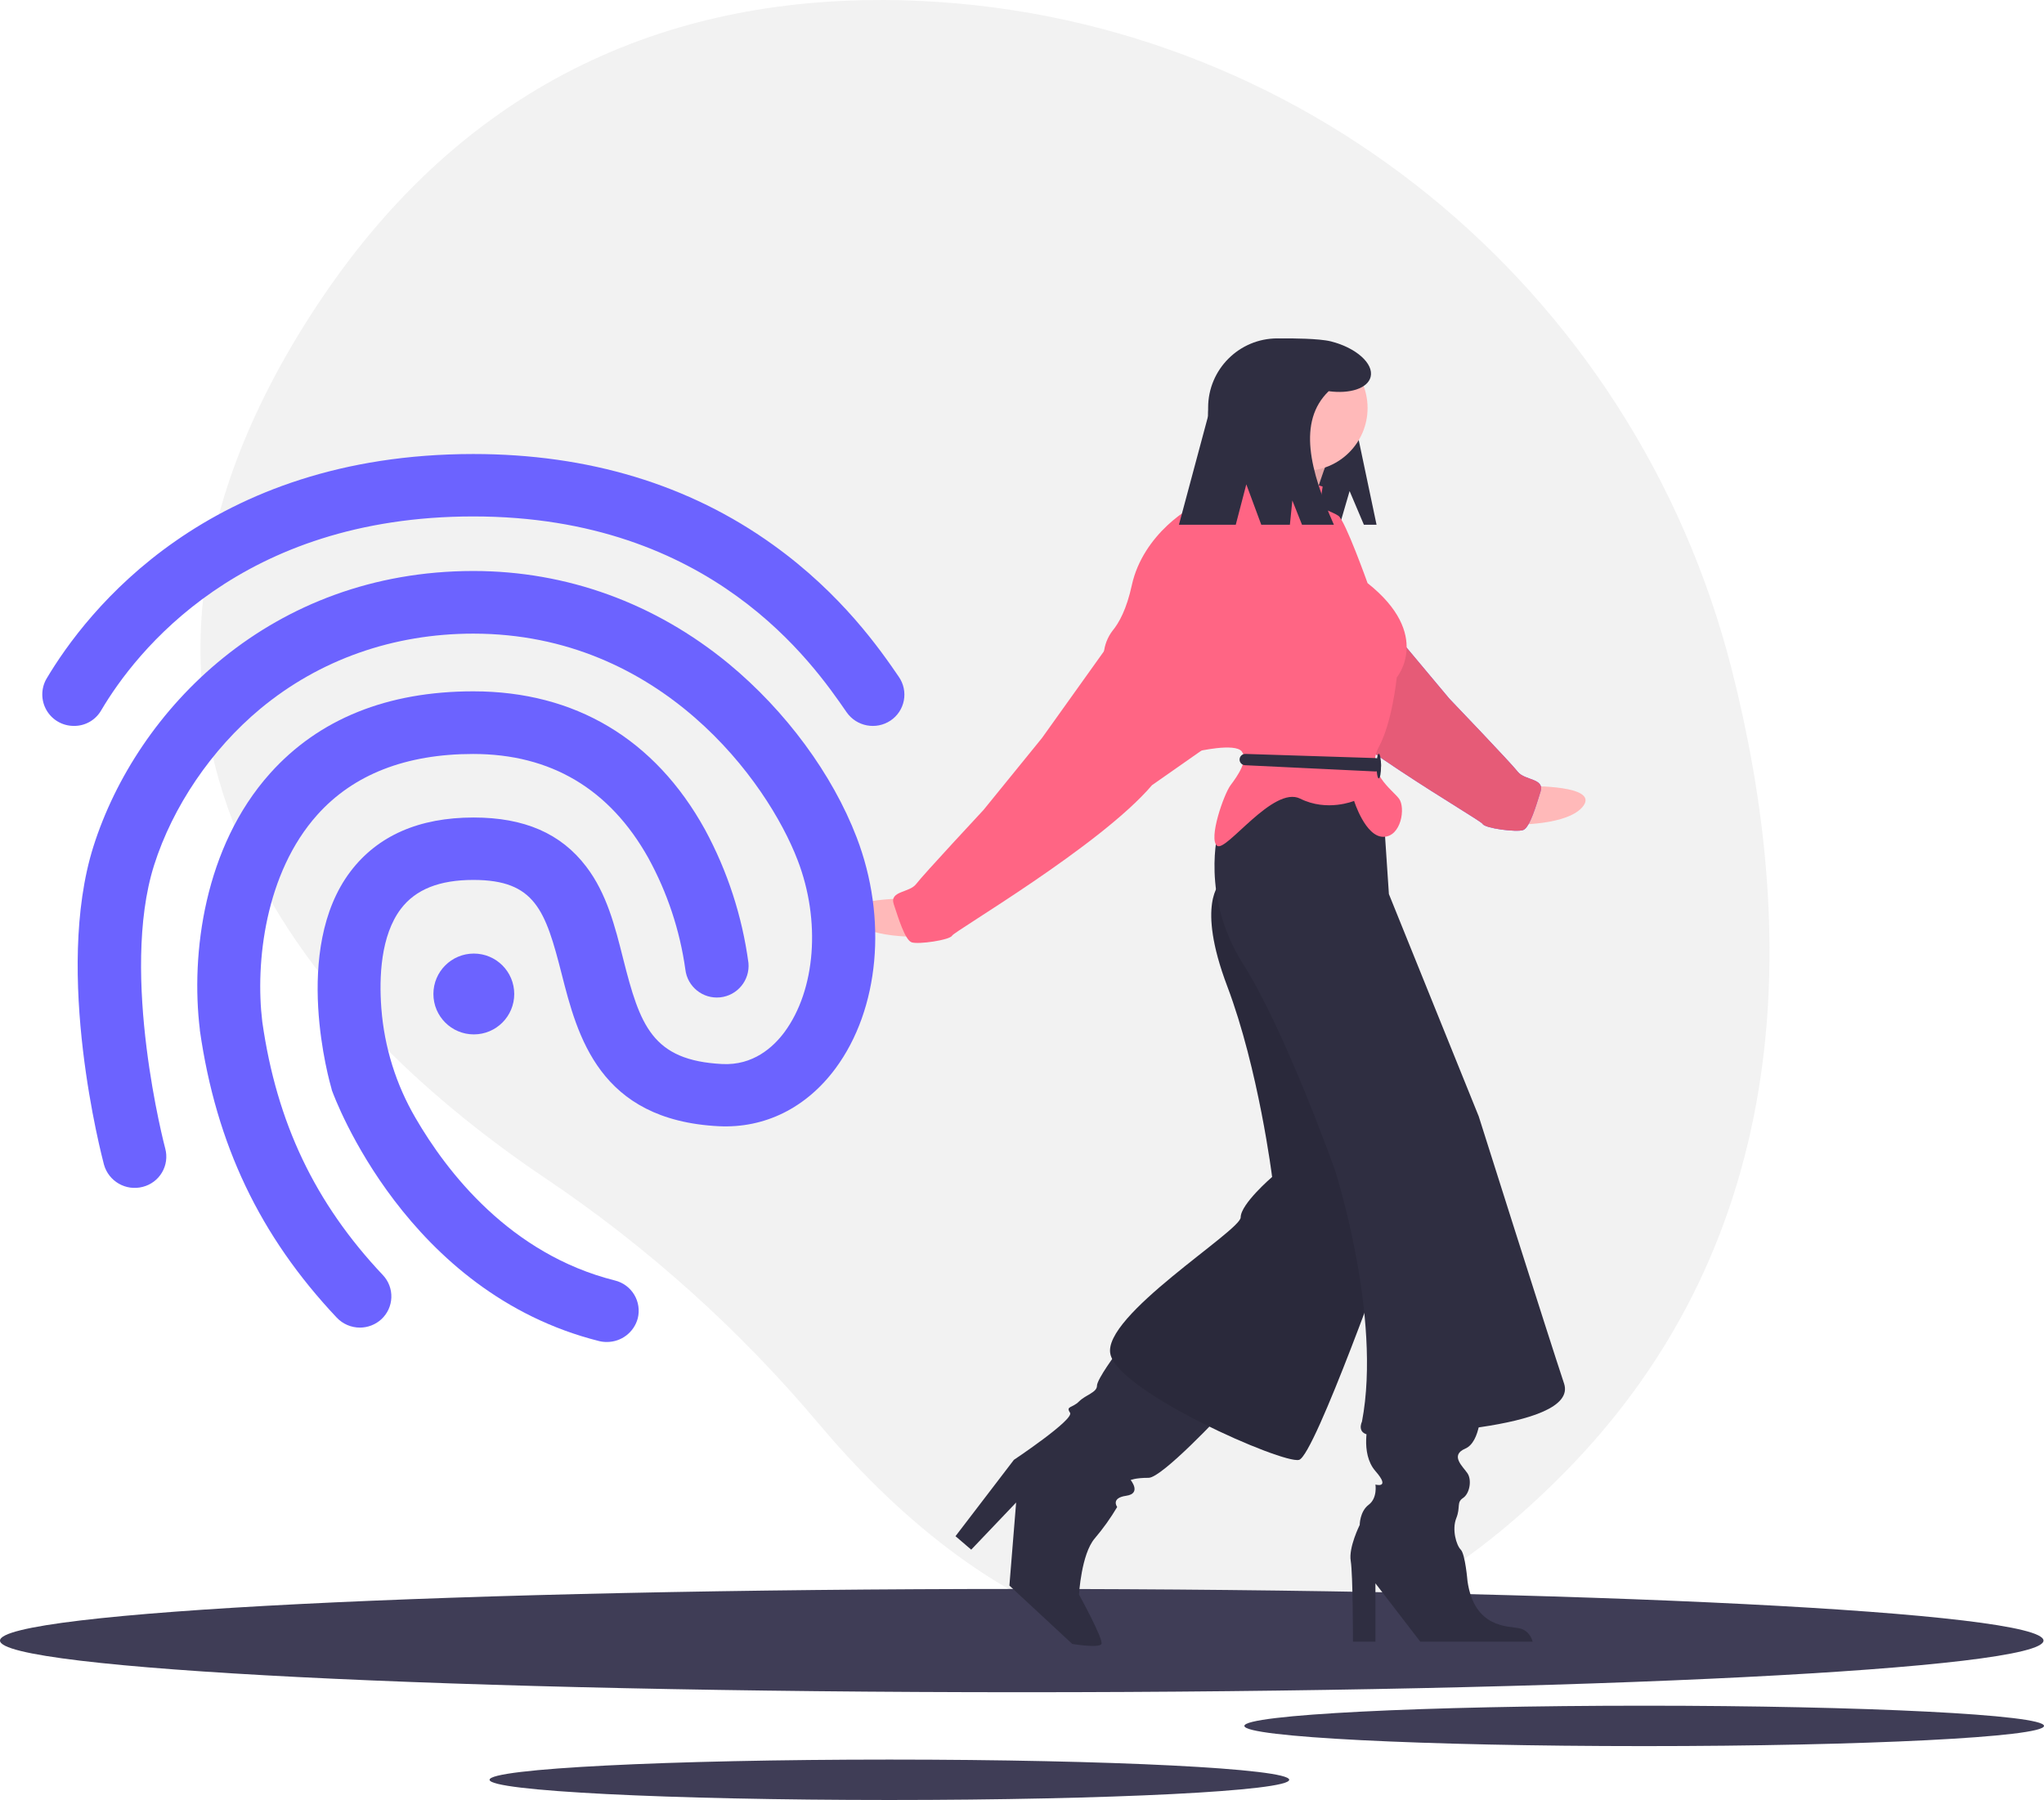
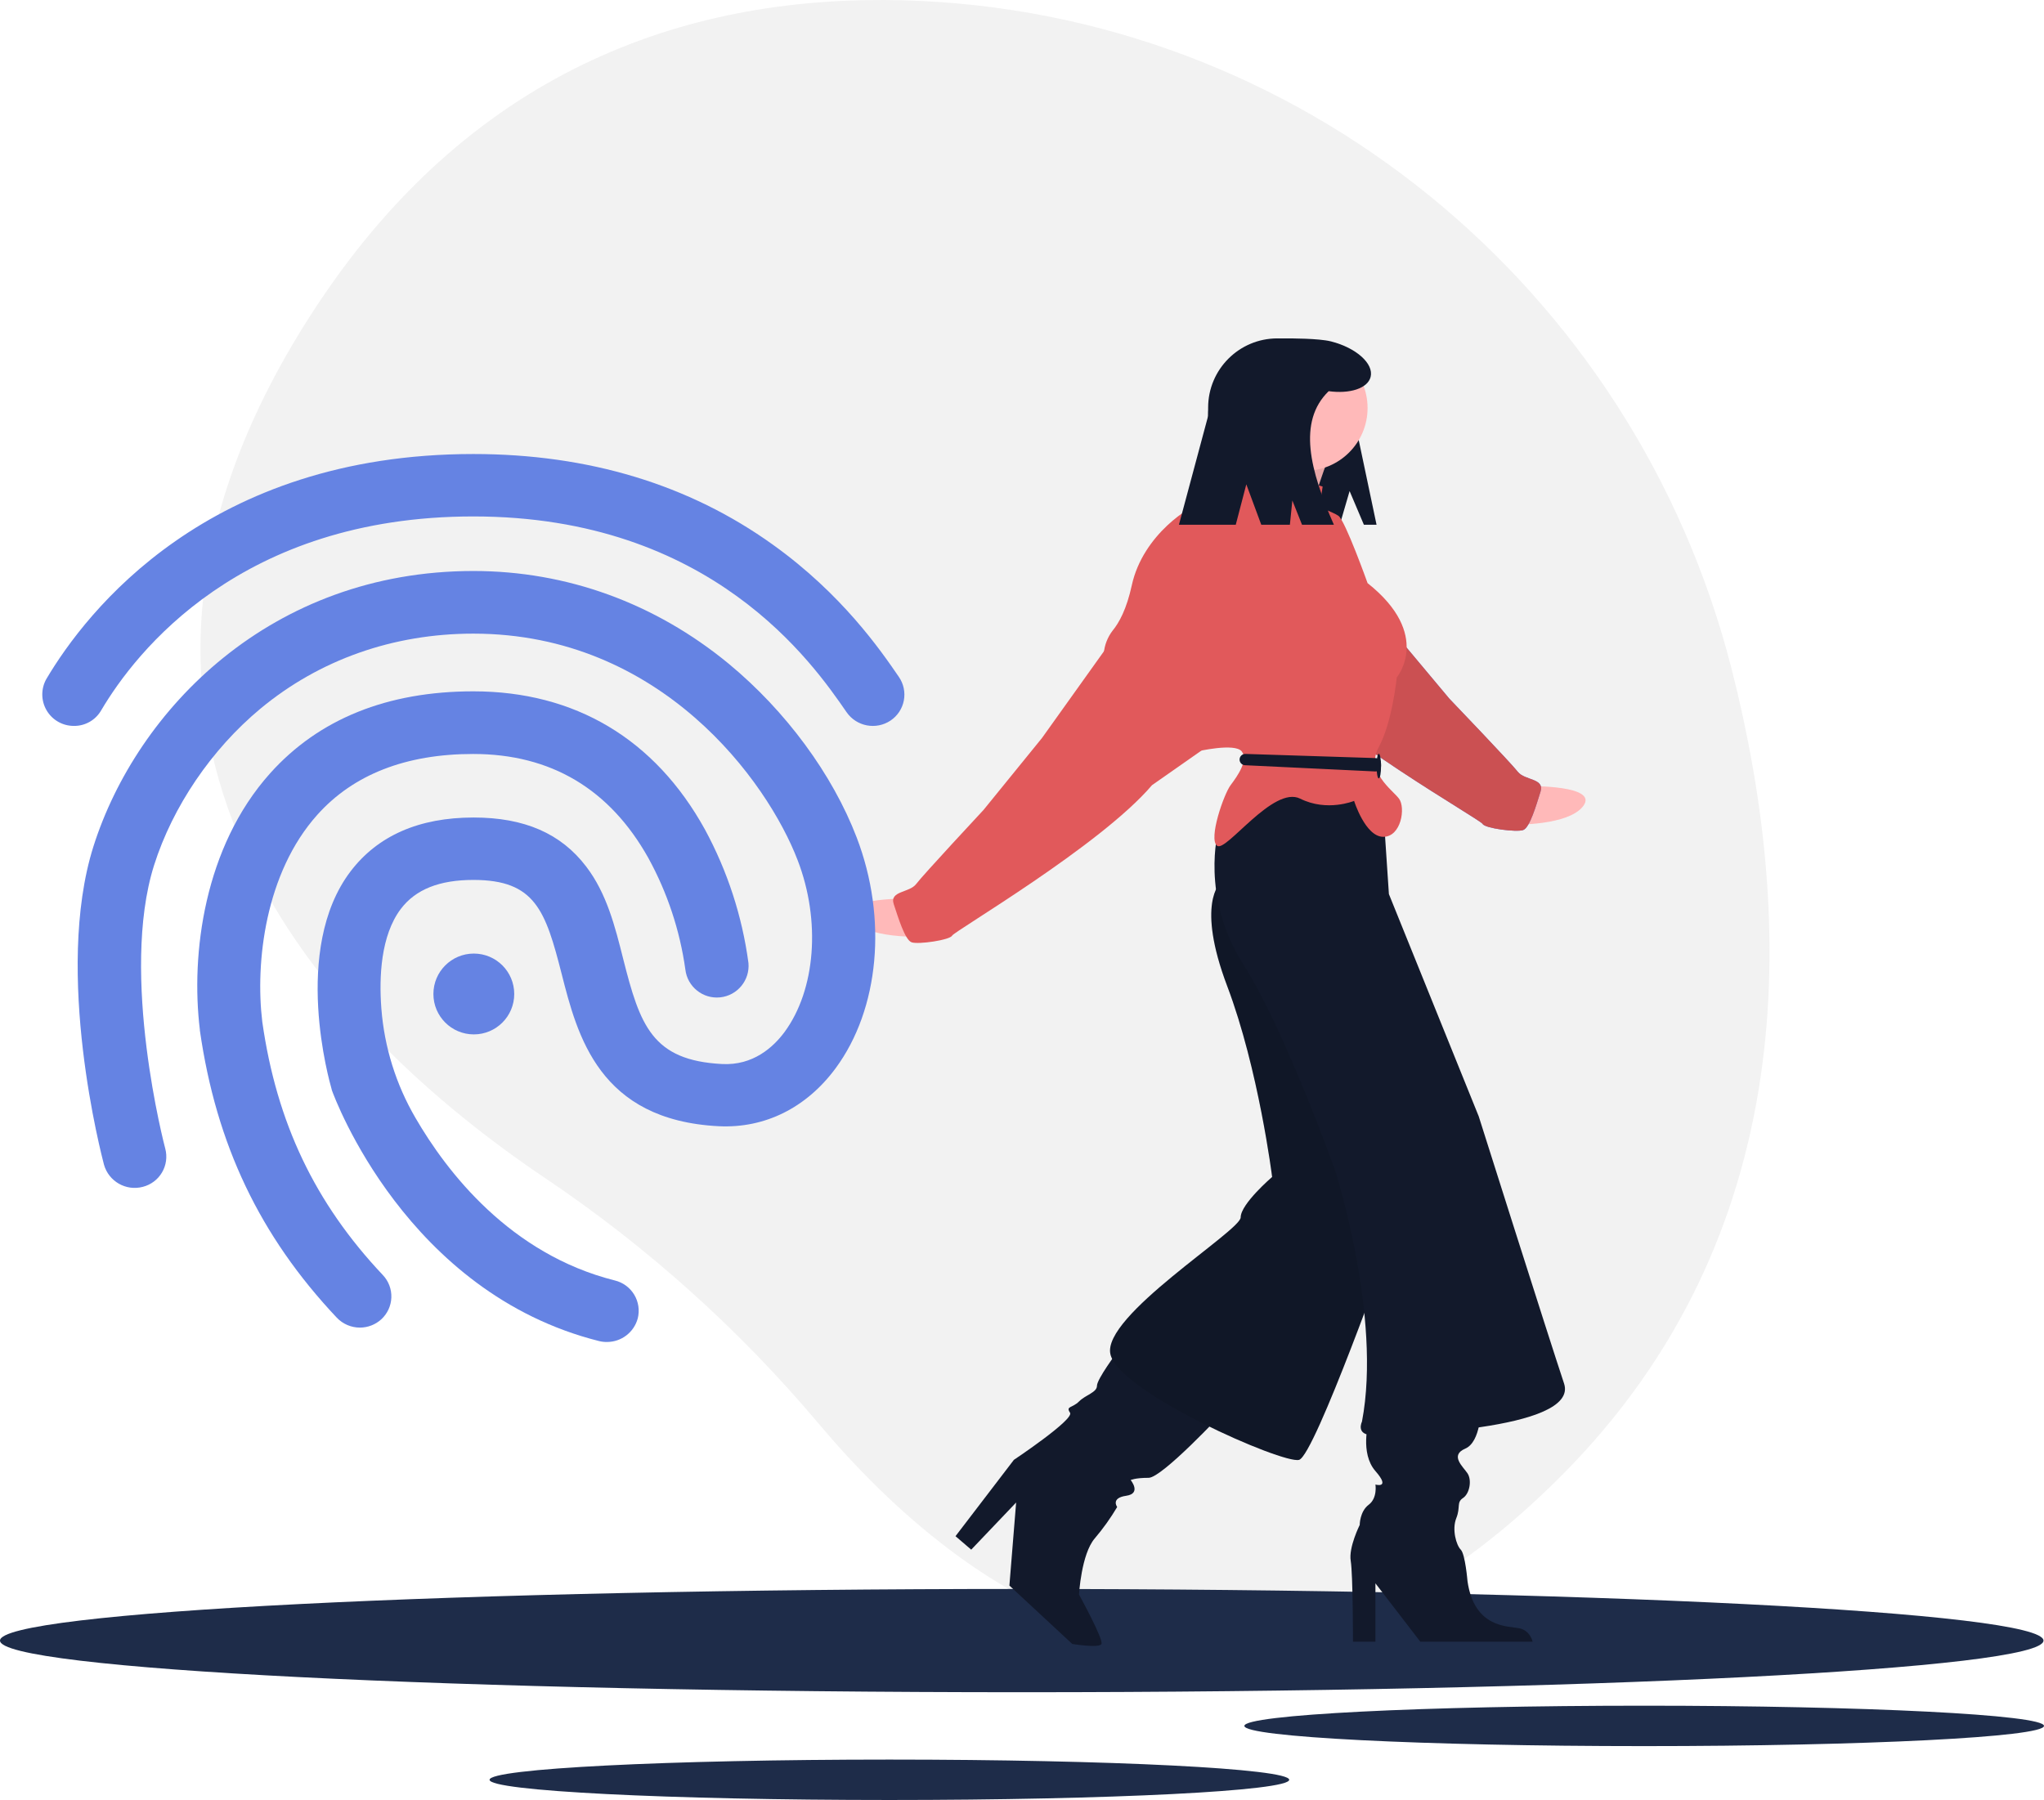
<svg xmlns="http://www.w3.org/2000/svg" id="ad3acef6-40f9-4409-a616-f2253c54cee5" data-name="Layer 1" width="910.225" height="801.723" viewBox="0 0 910.225 801.723">
  <path d="M916.056,347.306C872.769,177.089,723.197,54.217,547.631,49.289,454.815,46.683,357.147,77.466,286.037,185.187c-127.117,192.563,7.812,325.629,101.88,388.86A588.609,588.609,0,0,1,509.58,683.398C573.12,758.798,695.357,852.494,840.935,705.687,946.45,599.281,944.89,460.687,916.056,347.306Z" transform="translate(-144.8873 -49.1386)" fill="#f2f2f2" />
-   <ellipse cx="455" cy="730.723" rx="455" ry="23" fill="#3f3d56" />
-   <ellipse cx="732.182" cy="768.723" rx="178.043" ry="9" fill="#3f3d56" />
-   <ellipse cx="396.056" cy="792.723" rx="178.043" ry="9" fill="#3f3d56" />
+   <ellipse cx="455" cy="730.723" rx="455" ry="23" fill="#1e2c49" />
+   <ellipse cx="732.182" cy="768.723" rx="178.043" ry="9" fill="#1e2c49" />
+   <ellipse cx="396.056" cy="792.723" rx="178.043" ry="9" fill="#1e2c49" />
  <path d="M826.265,399.304s30.246-.441,23.802,8.654-31.444,8.46-31.444,8.46Z" transform="translate(-144.8873 -49.1386)" fill="#ffb9b9" />
-   <path d="M733.228,287.149l30.61,41.558,26.464,31.617s27.42,28.603,30.478,32.559,12.043,2.825,10.13,8.853-4.766,16.071-7.751,17.115-17.013-.752-18.042-2.737-66.577-39.033-89.968-65.694l-22.262-15.11-.334-25.565Z" transform="translate(-144.8873 -49.1386)" fill="#6c63ff" />
-   <path d="M733.228,287.149l30.61,41.558,26.464,31.617s27.42,28.603,30.478,32.559,12.043,2.825,10.13,8.853-4.766,16.071-7.751,17.115-17.013-.752-18.042-2.737-66.577-39.033-89.968-65.694l-22.262-15.11-.334-25.565Z" transform="translate(-144.8873 -49.1386)" fill="#ff6584" />
+   <path d="M733.228,287.149l30.61,41.558,26.464,31.617s27.42,28.603,30.478,32.559,12.043,2.825,10.13,8.853-4.766,16.071-7.751,17.115-17.013-.752-18.042-2.737-66.577-39.033-89.968-65.694l-22.262-15.11-.334-25.565Z" transform="translate(-144.8873 -49.1386)" fill="#6583e3" />
+   <path d="M733.228,287.149l30.61,41.558,26.464,31.617s27.42,28.603,30.478,32.559,12.043,2.825,10.13,8.853-4.766,16.071-7.751,17.115-17.013-.752-18.042-2.737-66.577-39.033-89.968-65.694l-22.262-15.11-.334-25.565Z" transform="translate(-144.8873 -49.1386)" fill="#e1595b" />
  <path d="M733.228,287.149l30.61,41.558,26.464,31.617s27.42,28.603,30.478,32.559,12.043,2.825,10.13,8.853-4.766,16.071-7.751,17.115-17.013-.752-18.042-2.737-66.577-39.033-89.968-65.694l-22.262-15.11-.334-25.565Z" transform="translate(-144.8873 -49.1386)" opacity="0.1" />
-   <path d="M745.887,267.861l6.364,15h5.636l-8-38c0-24.391-11.772-45-36.163-45h-0A30.837,30.837,0,0,0,682.887,230.698v37.268a14.896,14.896,0,0,0,14.896,14.896h43.73Z" transform="translate(-144.8873 -49.1386)" fill="#2f2e41" />
-   <path d="M642.387,651.361s-9,12-9,15-5,4-8,7-6,2-4,5-25,21-25,21l-26,34,7,6,20-21-3,37,28,26s12,2,13,0-10-22-10-22,1-18,7-25a102.029,102.029,0,0,0,10-14s-3-4,4-5,2-7,2-7,2-1,8-1,33-29,33-29Z" transform="translate(-144.8873 -49.1386)" fill="#2f2e41" />
-   <path d="M754.387,682.361s-4,14,3,22,0,6,0,6,1,6-3,9-4,9-4,9-5,10-4,16,1,36,1,36h10v-26l20,26h50s-1-5-6-6-20,0-23-21c0,0-1-12-3-14s-4-9-2-14,0-7,3-9,4-8,2-11-8-8-1-11,7-18,7-18Z" transform="translate(-144.8873 -49.1386)" fill="#2f2e41" />
-   <path d="M688.387,442.361s-11,9,3,46,20,85,20,85-14,12-14,18-62,44-58,61,77,49,84,47,41-98,41-98-13-106-14-107-31-50-31-50l-18-37Z" transform="translate(-144.8873 -49.1386)" fill="#2f2e41" />
+   <path d="M745.887,267.861l6.364,15h5.636l-8-38c0-24.391-11.772-45-36.163-45h-0A30.837,30.837,0,0,0,682.887,230.698v37.268a14.896,14.896,0,0,0,14.896,14.896h43.73Z" transform="translate(-144.8873 -49.1386)" fill="#12192b" />
+   <path d="M642.387,651.361s-9,12-9,15-5,4-8,7-6,2-4,5-25,21-25,21l-26,34,7,6,20-21-3,37,28,26s12,2,13,0-10-22-10-22,1-18,7-25a102.029,102.029,0,0,0,10-14s-3-4,4-5,2-7,2-7,2-1,8-1,33-29,33-29Z" transform="translate(-144.8873 -49.1386)" fill="#12192b" />
+   <path d="M754.387,682.361s-4,14,3,22,0,6,0,6,1,6-3,9-4,9-4,9-5,10-4,16,1,36,1,36h10v-26l20,26h50s-1-5-6-6-20,0-23-21c0,0-1-12-3-14s-4-9-2-14,0-7,3-9,4-8,2-11-8-8-1-11,7-18,7-18Z" transform="translate(-144.8873 -49.1386)" fill="#12192b" />
+   <path d="M688.387,442.361s-11,9,3,46,20,85,20,85-14,12-14,18-62,44-58,61,77,49,84,47,41-98,41-98-13-106-14-107-31-50-31-50l-18-37Z" transform="translate(-144.8873 -49.1386)" fill="#12192b" />
  <path d="M688.387,442.361s-11,9,3,46,20,85,20,85-14,12-14,18-62,44-58,61,77,49,84,47,41-98,41-98-13-106-14-107-31-50-31-50l-18-37Z" transform="translate(-144.8873 -49.1386)" opacity="0.1" />
-   <path d="M687.387,419.361s-8,29,11,59,41,92,41,92,21,65,12,112c0,0-3,6,5,6s92-2,85-23-38-119-38-119l-40-99-2-30-15-23h-31Z" transform="translate(-144.8873 -49.1386)" fill="#2f2e41" />
+   <path d="M687.387,419.361s-8,29,11,59,41,92,41,92,21,65,12,112c0,0-3,6,5,6s92-2,85-23-38-119-38-119l-40-99-2-30-15-23h-31Z" transform="translate(-144.8873 -49.1386)" fill="#12192b" />
  <path d="M547.496,449.361s-30.249,0-23.673,9,31.565,8,31.565,8Z" transform="translate(-144.8873 -49.1386)" fill="#ffb9b9" />
  <path d="M705.887,242.861s2,14-5,16,28,17,28,17,7-24,10-27S705.887,242.861,705.887,242.861Z" transform="translate(-144.8873 -49.1386)" fill="#ffb9b9" />
  <path d="M705.887,242.861s2,14-5,16,28,17,28,17,7-24,10-27S705.887,242.861,705.887,242.861Z" transform="translate(-144.8873 -49.1386)" opacity="0.1" />
-   <path d="M733.887,265.861s-31-9-32-12-8,4-11,9-9,11-12,11-25,13-30,36c-2.289,10.529-5.626,16.657-8.571,20.207a19.292,19.292,0,0,0-3.883,10.001.974.974,0,0,1-.546.792c-2,1,42,43,42,43s17-4,20,0-2,11-5,15-10,24-6,27,25-27,37-21,24,1,24,1,5,16,13,16,10-13,7-17-15-12-9-23,8-31,8-31,16-19-13-42c0,0-10-28-13-30s-8-3-8-5S733.887,265.861,733.887,265.861Z" transform="translate(-144.8873 -49.1386)" fill="#ff6584" />
-   <path d="M638.887,335.861l-30,42-26,32s-27,29-30,33-12,3-10,9,5,16,8,17,17-1,18-3,66-40,89-67l22.039-15.433-.039-25.567Z" transform="translate(-144.8873 -49.1386)" fill="#ff6584" />
-   <path d="M699.479,384.939l57.966,1.85a2.517,2.517,0,0,1,2.442,2.516v.925a2.517,2.517,0,0,1-2.63,2.514l-57.966-2.775a2.517,2.517,0,0,1-2.404-2.514h0A2.517,2.517,0,0,1,699.479,384.939Z" transform="translate(-144.8873 -49.1386)" fill="#2f2e41" />
-   <ellipse cx="614" cy="341.223" rx="1" ry="5.5" fill="#2f2e41" />
+   <path d="M733.887,265.861s-31-9-32-12-8,4-11,9-9,11-12,11-25,13-30,36c-2.289,10.529-5.626,16.657-8.571,20.207a19.292,19.292,0,0,0-3.883,10.001.974.974,0,0,1-.546.792c-2,1,42,43,42,43s17-4,20,0-2,11-5,15-10,24-6,27,25-27,37-21,24,1,24,1,5,16,13,16,10-13,7-17-15-12-9-23,8-31,8-31,16-19-13-42c0,0-10-28-13-30s-8-3-8-5S733.887,265.861,733.887,265.861Z" transform="translate(-144.8873 -49.1386)" fill="#e1595b" />
+   <path d="M638.887,335.861l-30,42-26,32s-27,29-30,33-12,3-10,9,5,16,8,17,17-1,18-3,66-40,89-67l22.039-15.433-.039-25.567Z" transform="translate(-144.8873 -49.1386)" fill="#e1595b" />
+   <path d="M699.479,384.939l57.966,1.85a2.517,2.517,0,0,1,2.442,2.516v.925a2.517,2.517,0,0,1-2.63,2.514l-57.966-2.775a2.517,2.517,0,0,1-2.404-2.514h0A2.517,2.517,0,0,1,699.479,384.939Z" transform="translate(-144.8873 -49.1386)" fill="#12192b" />
+   <ellipse cx="614" cy="341.223" rx="1" ry="5.5" fill="#12192b" />
  <circle cx="581" cy="181.723" r="28" fill="#ffb9b9" />
-   <path d="M737.59,201.199c-5.425-1.375-18.289-1.337-20.171-1.337a34.531,34.531,0,0,0-34.531,34.531l-13,48.469h25.304l4.696-18,6.667,18h12.738l1.095-10.817,4.311,10.817H738.887c-10.626-24.044-16.279-45.961-2.318-59.488,9.427,1.284,17.379-1.241,18.674-6.352C756.736,211.132,748.833,204.048,737.59,201.199Z" transform="translate(-144.8873 -49.1386)" fill="#2f2e41" />
-   <path d="M736.683,277.722" transform="translate(-144.8873 -49.1386)" fill="#2f2e41" />
-   <path d="M177.787,372.461a14.012,14.012,0,0,1-12.2-21c17.8-30,71.9-100.1,190.1-100.1,51.2,0,96.1,13.6,133.4,40.4,30.7,22,47.9,46.9,56.1,58.9a13.897,13.897,0,0,1-3.7,19.4,14.224,14.224,0,0,1-19.6-3.7c-14.9-21.6-60.1-87.2-166.2-87.2-103.6,0-150.4,60.4-165.7,86.3a13.804,13.804,0,0,1-12.2,7Z" transform="translate(-144.8873 -49.1386)" fill="#6c63ff" />
-   <path d="M415.187,646.861a13.934,13.934,0,0,1-3.5-.4c-85.7-21.5-117.7-108.1-119-111.7l-.2-.8c-.7-2.5-17.9-61.9,8.5-96.7,12.1-15.9,30.5-24,54.8-24,22.6,0,38.9,7.1,50.1,21.8,9.2,12,12.9,26.8,16.5,41.1,7.5,29.7,12.9,45.3,44.1,46.9,13.7.7,22.7-7.4,27.8-14.3,13.8-18.8,16.2-49.5,5.8-76.5-13.4-35-60.8-100.9-144.4-100.9-35.7,0-68.5,11.6-94.8,33.4-21.8,18.1-39.1,43.6-47.4,69.8-15.4,48.8,4.8,125.5,5,126.2a13.871,13.871,0,0,1-10,17,14.202,14.202,0,0,1-17.3-9.9c-.9-3.5-22.5-85.3-4.7-141.7,19.4-61.1,79.2-122.7,169.2-122.7,41.6,0,80.9,14.3,113.7,41.3,25.4,21,46.2,49.2,57,77.4,13.8,36,10.1,76.4-9.4,102.8-13,17.6-31.5,26.8-52,25.8-53.4-2.7-63-40.4-70-67.9-7.2-28.2-11.8-41.8-39.3-41.8-15.1,0-25.7,4.2-32.3,12.9-9,11.9-9.7,30.5-8.7,44q.015.211.031.422a113.927,113.927,0,0,0,15.21,48.702c13.882,23.936,42.041,60.645,88.759,72.376a13.891,13.891,0,0,1,10.2,16.9,14.196,14.196,0,0,1-13.7,10.5Z" transform="translate(-144.8873 -49.1386)" fill="#6c63ff" />
-   <path d="M305.187,640.461a14.238,14.238,0,0,1-10.3-4.4c-34.3-36.4-53.7-77.1-61-128v-.3c-4.1-33.7,1.9-81.4,31.3-114.2,21.7-24.2,52.2-36.5,90.5-36.5,45.3,0,80.9,21.3,103.1,61.5a172.867,172.867,0,0,1,19.4,59.5,14.126,14.126,0,0,1-28.1,2.9,144.754,144.754,0,0,0-16.5-49.7c-17.2-30.7-43.4-46.3-78-46.3-29.9,0-53.3,9.1-69.4,27.1-23.2,25.9-27.7,65.8-24.5,92.2,6.4,45,23.5,80.8,53.7,112.8a13.831,13.831,0,0,1-.7,19.7,14.185,14.185,0,0,1-9.5,3.7Z" transform="translate(-144.8873 -49.1386)" fill="#6c63ff" />
-   <circle cx="211" cy="442.723" r="18" fill="#6c63ff" />
+   <path d="M737.59,201.199c-5.425-1.375-18.289-1.337-20.171-1.337a34.531,34.531,0,0,0-34.531,34.531l-13,48.469h25.304l4.696-18,6.667,18h12.738l1.095-10.817,4.311,10.817H738.887c-10.626-24.044-16.279-45.961-2.318-59.488,9.427,1.284,17.379-1.241,18.674-6.352C756.736,211.132,748.833,204.048,737.59,201.199Z" transform="translate(-144.8873 -49.1386)" fill="#12192b" />
+   <path d="M736.683,277.722" transform="translate(-144.8873 -49.1386)" fill="#12192b" />
+   <path d="M177.787,372.461a14.012,14.012,0,0,1-12.2-21c17.8-30,71.9-100.1,190.1-100.1,51.2,0,96.1,13.6,133.4,40.4,30.7,22,47.9,46.9,56.1,58.9a13.897,13.897,0,0,1-3.7,19.4,14.224,14.224,0,0,1-19.6-3.7c-14.9-21.6-60.1-87.2-166.2-87.2-103.6,0-150.4,60.4-165.7,86.3a13.804,13.804,0,0,1-12.2,7Z" transform="translate(-144.8873 -49.1386)" fill="#6583e3" />
+   <path d="M415.187,646.861a13.934,13.934,0,0,1-3.5-.4c-85.7-21.5-117.7-108.1-119-111.7l-.2-.8c-.7-2.5-17.9-61.9,8.5-96.7,12.1-15.9,30.5-24,54.8-24,22.6,0,38.9,7.1,50.1,21.8,9.2,12,12.9,26.8,16.5,41.1,7.5,29.7,12.9,45.3,44.1,46.9,13.7.7,22.7-7.4,27.8-14.3,13.8-18.8,16.2-49.5,5.8-76.5-13.4-35-60.8-100.9-144.4-100.9-35.7,0-68.5,11.6-94.8,33.4-21.8,18.1-39.1,43.6-47.4,69.8-15.4,48.8,4.8,125.5,5,126.2a13.871,13.871,0,0,1-10,17,14.202,14.202,0,0,1-17.3-9.9c-.9-3.5-22.5-85.3-4.7-141.7,19.4-61.1,79.2-122.7,169.2-122.7,41.6,0,80.9,14.3,113.7,41.3,25.4,21,46.2,49.2,57,77.4,13.8,36,10.1,76.4-9.4,102.8-13,17.6-31.5,26.8-52,25.8-53.4-2.7-63-40.4-70-67.9-7.2-28.2-11.8-41.8-39.3-41.8-15.1,0-25.7,4.2-32.3,12.9-9,11.9-9.7,30.5-8.7,44q.015.211.031.422a113.927,113.927,0,0,0,15.21,48.702c13.882,23.936,42.041,60.645,88.759,72.376a13.891,13.891,0,0,1,10.2,16.9,14.196,14.196,0,0,1-13.7,10.5Z" transform="translate(-144.8873 -49.1386)" fill="#6583e3" />
+   <path d="M305.187,640.461a14.238,14.238,0,0,1-10.3-4.4c-34.3-36.4-53.7-77.1-61-128v-.3c-4.1-33.7,1.9-81.4,31.3-114.2,21.7-24.2,52.2-36.5,90.5-36.5,45.3,0,80.9,21.3,103.1,61.5a172.867,172.867,0,0,1,19.4,59.5,14.126,14.126,0,0,1-28.1,2.9,144.754,144.754,0,0,0-16.5-49.7c-17.2-30.7-43.4-46.3-78-46.3-29.9,0-53.3,9.1-69.4,27.1-23.2,25.9-27.7,65.8-24.5,92.2,6.4,45,23.5,80.8,53.7,112.8a13.831,13.831,0,0,1-.7,19.7,14.185,14.185,0,0,1-9.5,3.7Z" transform="translate(-144.8873 -49.1386)" fill="#6583e3" />
+   <circle cx="211" cy="442.723" r="18" fill="#6583e3" />
</svg>
